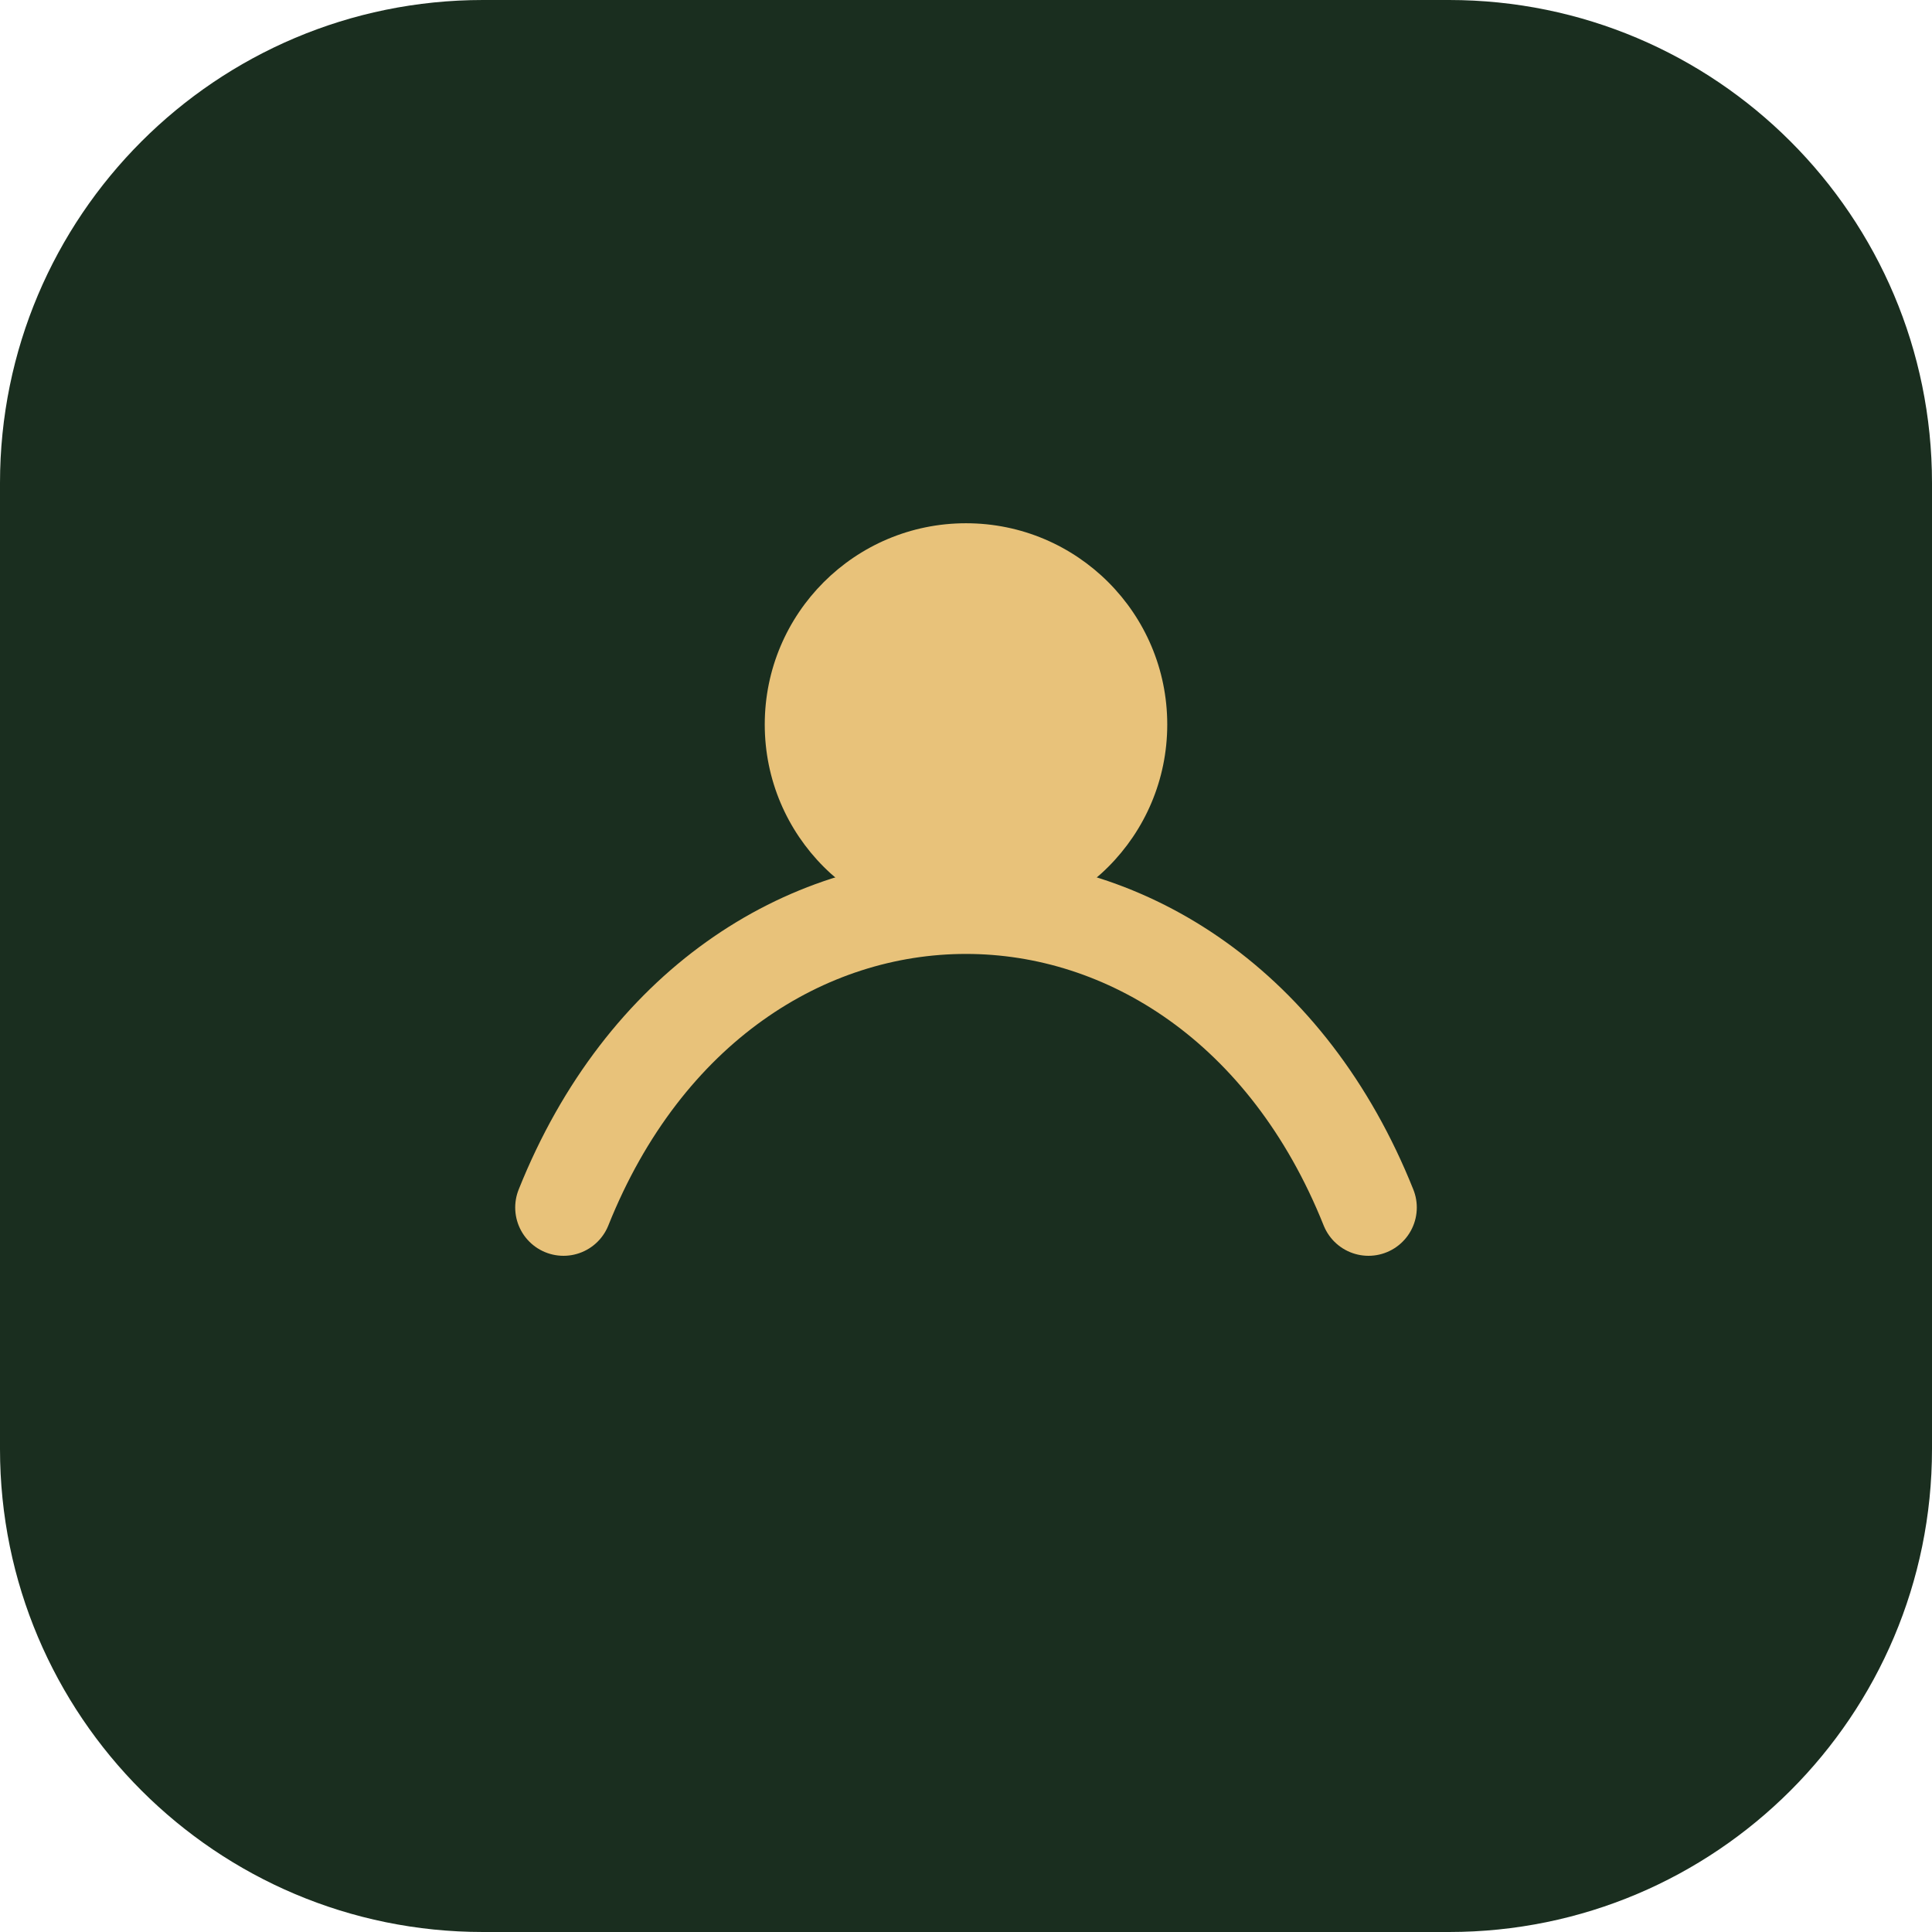
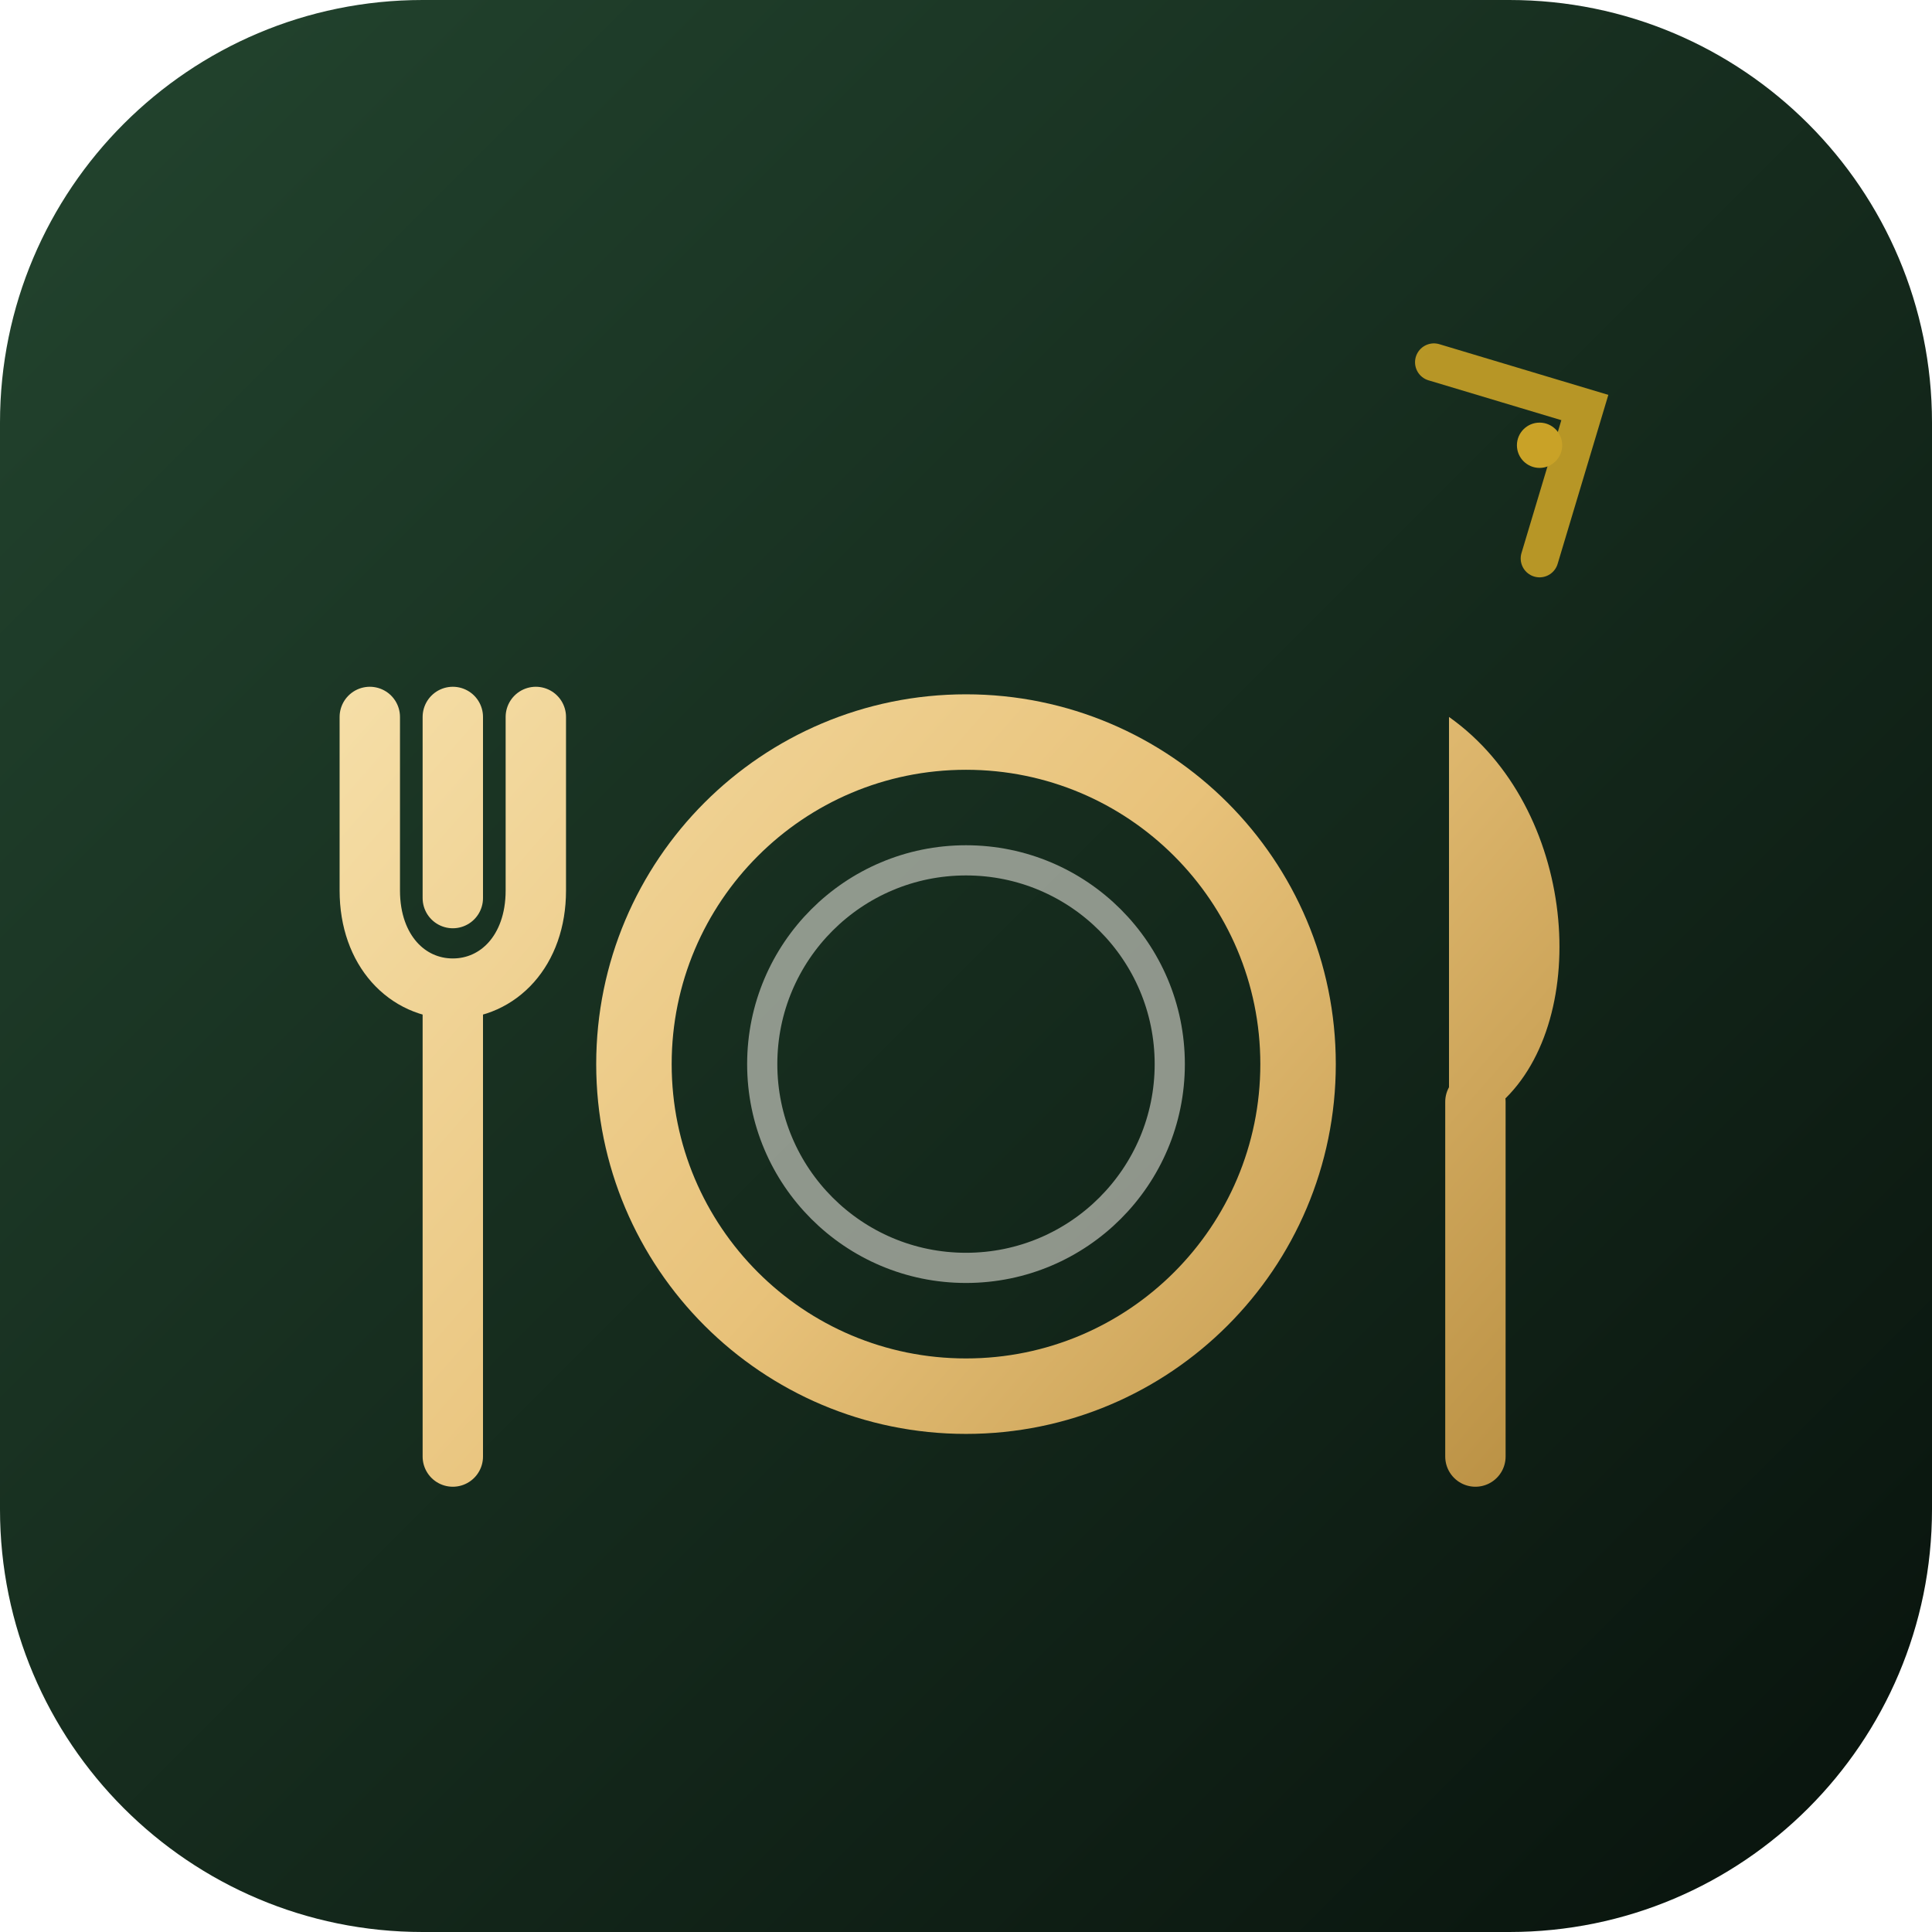
- <svg xmlns="http://www.w3.org/2000/svg" viewBox="0 0 48 48" fill="none" aria-hidden="true">
-   <rect width="48" height="48" rx="12" fill="#1a2e1f" />
-   <path d="M14 30c4-10 16-10 20 0" stroke="#e8c27a" stroke-width="2.4" stroke-linecap="round" />
-   <circle cx="24" cy="18" r="5" fill="#e8c27a" />
+ <svg xmlns="http://www.w3.org/2000/svg" viewBox="0 0 512 512" role="img" aria-label="DeeFoodie">
+   <defs>
+     <linearGradient id="bg" x1="0" y1="0" x2="1" y2="1">
+       <stop offset="0%" stop-color="#23452f" />
+       <stop offset="100%" stop-color="#08120c" />
+     </linearGradient>
+     <linearGradient id="gold" gradientUnits="userSpaceOnUse" x1="96" y1="140" x2="416" y2="420">
+       <stop offset="0%" stop-color="#f7e2ad" />
+       <stop offset="50%" stop-color="#e8c27a" />
+       <stop offset="100%" stop-color="#b48a3c" />
+     </linearGradient>
+   </defs>
+   <rect width="512" height="512" rx="112" fill="url(#bg)" />
+   <path d="M380 96 L420 108 L408 148" stroke="#c9a227" stroke-width="10" stroke-linecap="round" fill="none" opacity=".9" />
+   <circle cx="408" cy="118" r="6" fill="#c9a227" />
+   <circle cx="256" cy="282" r="88" fill="none" stroke="url(#gold)" stroke-width="20" />
+   <circle cx="256" cy="282" r="54" fill="none" stroke="#f4f0e8" stroke-width="8" opacity=".55" />
+   <path d="M98 190 V236 C98 252 108 262 120 262 C132 262 142 252 142 236 V190 M120 190 V238 M120 262 V386" fill="none" stroke="url(#gold)" stroke-width="16" stroke-linecap="round" stroke-linejoin="round" />
+   <path d="M384 190 C418 214 422 270 398 292 L384 292 Z" fill="url(#gold)" />
+   <path d="M391 292 V386" stroke="url(#gold)" stroke-width="16" stroke-linecap="round" />
</svg>
